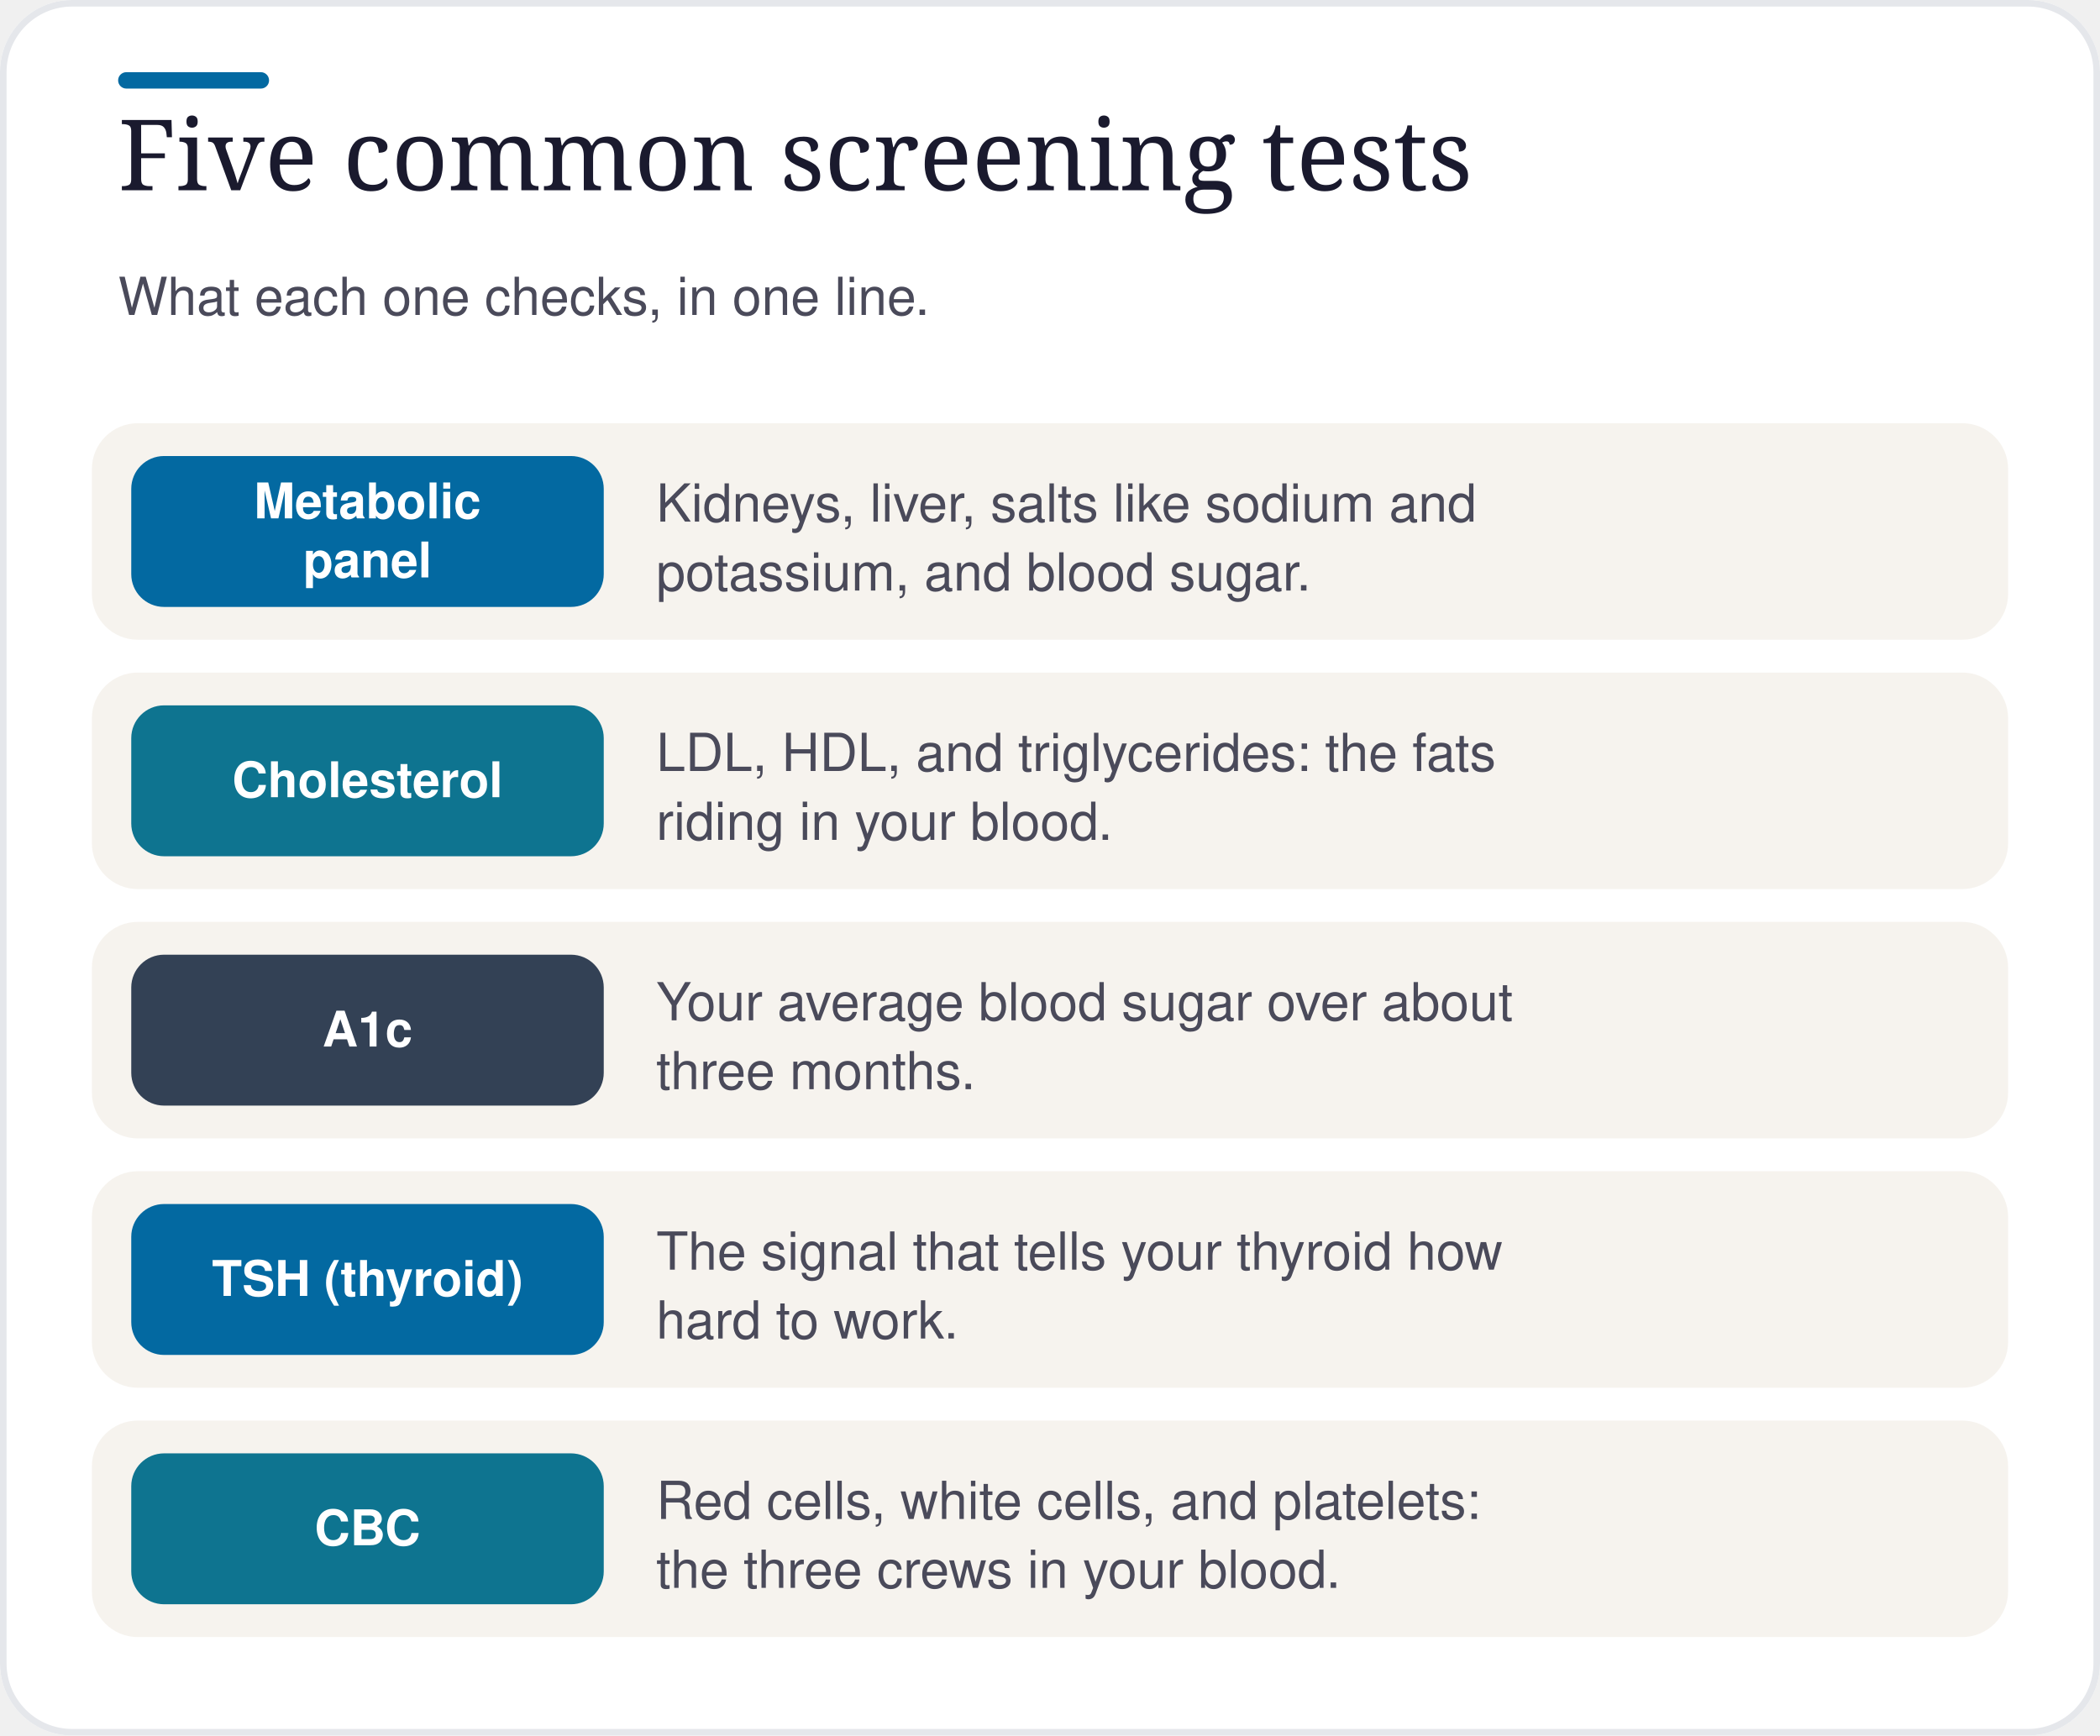
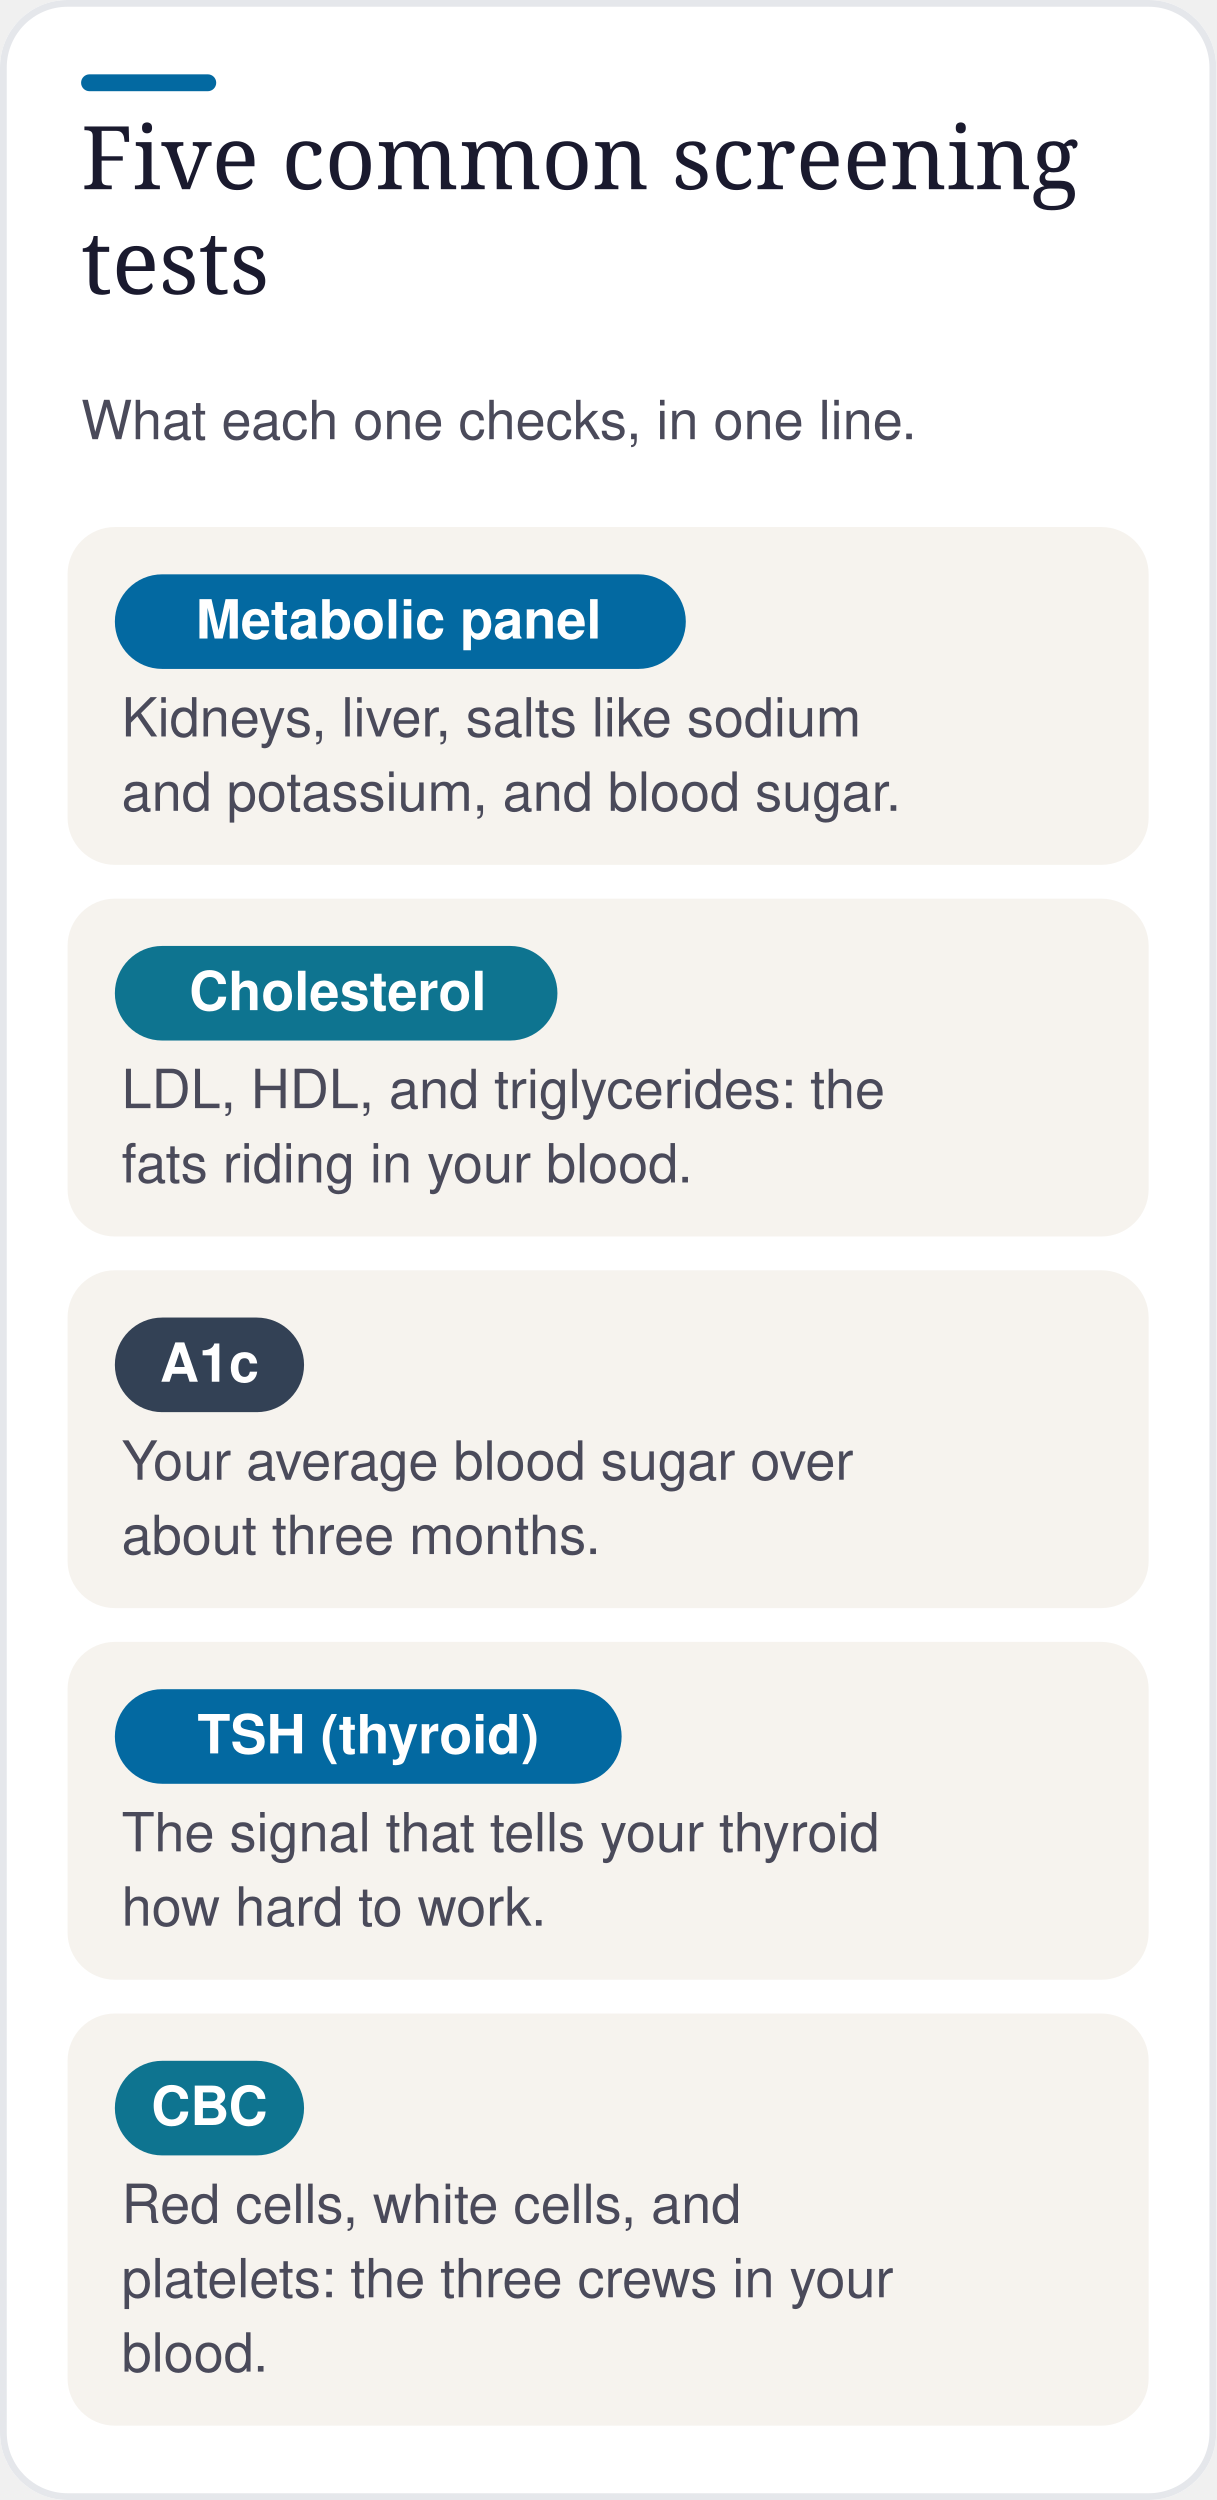
- <svg xmlns="http://www.w3.org/2000/svg" viewBox="0 0 640 529" width="640" height="529" role="img" font-family="'DM Sans','Helvetica Neue',Helvetica,Arial,sans-serif">
-   <rect width="640" height="529" rx="22" fill="#FFFFFF" />
-   <rect x="1" y="1" width="638" height="527" rx="21" fill="none" stroke="#E5E7EB" stroke-width="2" />
-   <rect x="36" y="22" width="46" height="5" rx="2.5" fill="#0369A1" />
-   <text x="36" y="58" font-size="30" fill="#1A1A2E" font-weight="400" text-anchor="start" font-family="'DM Serif Display',Georgia,serif">Five common screening tests</text>
-   <text x="36" y="96" font-size="16" fill="#4A4A5A" font-weight="500" text-anchor="start" font-family="'DM Sans','Helvetica Neue',Helvetica,Arial,sans-serif">What each one checks, in one line.</text>
-   <rect x="28" y="129" width="584" height="66" rx="14" fill="#F6F3EE" />
-   <rect x="40" y="139" width="144" height="46" rx="10" fill="#0369A1" />
-   <text x="112" y="158.0" font-size="15" fill="#FFFFFF" font-weight="800" text-anchor="middle" font-family="'DM Sans','Helvetica Neue',Helvetica,Arial,sans-serif">Metabolic</text>
-   <text x="112" y="176.0" font-size="15" fill="#FFFFFF" font-weight="800" text-anchor="middle" font-family="'DM Sans','Helvetica Neue',Helvetica,Arial,sans-serif">panel</text>
-   <text x="200" y="159" font-size="16" fill="#4A4A5A" font-weight="500" text-anchor="start" font-family="'DM Sans','Helvetica Neue',Helvetica,Arial,sans-serif">Kidneys, liver, salts like sodium and</text>
-   <text x="200" y="180" font-size="16" fill="#4A4A5A" font-weight="500" text-anchor="start" font-family="'DM Sans','Helvetica Neue',Helvetica,Arial,sans-serif">potassium, and blood sugar.</text>
-   <rect x="28" y="205" width="584" height="66" rx="14" fill="#F6F3EE" />
-   <rect x="40" y="215" width="144" height="46" rx="10" fill="#0E7490" />
-   <text x="112" y="243.0" font-size="15" fill="#FFFFFF" font-weight="800" text-anchor="middle" font-family="'DM Sans','Helvetica Neue',Helvetica,Arial,sans-serif">Cholesterol</text>
-   <text x="200" y="235" font-size="16" fill="#4A4A5A" font-weight="500" text-anchor="start" font-family="'DM Sans','Helvetica Neue',Helvetica,Arial,sans-serif">LDL, HDL, and triglycerides: the fats</text>
-   <text x="200" y="256" font-size="16" fill="#4A4A5A" font-weight="500" text-anchor="start" font-family="'DM Sans','Helvetica Neue',Helvetica,Arial,sans-serif">riding in your blood.</text>
-   <rect x="28" y="281" width="584" height="66" rx="14" fill="#F6F3EE" />
-   <rect x="40" y="291" width="144" height="46" rx="10" fill="#334155" />
-   <text x="112" y="319.0" font-size="15" fill="#FFFFFF" font-weight="800" text-anchor="middle" font-family="'DM Sans','Helvetica Neue',Helvetica,Arial,sans-serif">A1c</text>
-   <text x="200" y="311" font-size="16" fill="#4A4A5A" font-weight="500" text-anchor="start" font-family="'DM Sans','Helvetica Neue',Helvetica,Arial,sans-serif">Your average blood sugar over about</text>
-   <text x="200" y="332" font-size="16" fill="#4A4A5A" font-weight="500" text-anchor="start" font-family="'DM Sans','Helvetica Neue',Helvetica,Arial,sans-serif">three months.</text>
-   <rect x="28" y="357" width="584" height="66" rx="14" fill="#F6F3EE" />
-   <rect x="40" y="367" width="144" height="46" rx="10" fill="#0369A1" />
-   <text x="112" y="395.0" font-size="15" fill="#FFFFFF" font-weight="800" text-anchor="middle" font-family="'DM Sans','Helvetica Neue',Helvetica,Arial,sans-serif">TSH (thyroid)</text>
-   <text x="200" y="387" font-size="16" fill="#4A4A5A" font-weight="500" text-anchor="start" font-family="'DM Sans','Helvetica Neue',Helvetica,Arial,sans-serif">The signal that tells your thyroid how</text>
-   <text x="200" y="408" font-size="16" fill="#4A4A5A" font-weight="500" text-anchor="start" font-family="'DM Sans','Helvetica Neue',Helvetica,Arial,sans-serif">hard to work.</text>
-   <rect x="28" y="433" width="584" height="66" rx="14" fill="#F6F3EE" />
-   <rect x="40" y="443" width="144" height="46" rx="10" fill="#0E7490" />
-   <text x="112" y="471.0" font-size="15" fill="#FFFFFF" font-weight="800" text-anchor="middle" font-family="'DM Sans','Helvetica Neue',Helvetica,Arial,sans-serif">CBC</text>
-   <text x="200" y="463" font-size="16" fill="#4A4A5A" font-weight="500" text-anchor="start" font-family="'DM Sans','Helvetica Neue',Helvetica,Arial,sans-serif">Red cells, white cells, and platelets:</text>
-   <text x="200" y="484" font-size="16" fill="#4A4A5A" font-weight="500" text-anchor="start" font-family="'DM Sans','Helvetica Neue',Helvetica,Arial,sans-serif">the three crews in your blood.</text>
+ <svg xmlns="http://www.w3.org/2000/svg" viewBox="0 0 360 740" width="360" height="740" role="img" font-family="'DM Sans','Helvetica Neue',Helvetica,Arial,sans-serif">
+   <rect width="360" height="740" rx="20" fill="#FFFFFF" />
+   <rect x="1" y="1" width="358" height="738" rx="19" fill="none" stroke="#E5E7EB" stroke-width="2" />
+   <rect x="24" y="22" width="40" height="5" rx="2.5" fill="#0369A1" />
+   <text x="24" y="56" font-size="26" fill="#1A1A2E" font-weight="400" text-anchor="start" font-family="'DM Serif Display',Georgia,serif">Five common screening</text>
+   <text x="24" y="87" font-size="26" fill="#1A1A2E" font-weight="400" text-anchor="start" font-family="'DM Serif Display',Georgia,serif">tests</text>
+   <text x="24" y="130" font-size="16" fill="#4A4A5A" font-weight="500" text-anchor="start" font-family="'DM Sans','Helvetica Neue',Helvetica,Arial,sans-serif">What each one checks, in one line.</text>
+   <rect x="20" y="156" width="320" height="100" rx="14" fill="#F6F3EE" />
+   <rect x="34" y="170" width="169" height="28" rx="14" fill="#0369A1" />
+   <text x="118" y="189" font-size="16" fill="#FFFFFF" font-weight="800" text-anchor="middle" font-family="'DM Sans','Helvetica Neue',Helvetica,Arial,sans-serif">Metabolic panel</text>
+   <text x="36" y="218" font-size="16" fill="#4A4A5A" font-weight="500" text-anchor="start" font-family="'DM Sans','Helvetica Neue',Helvetica,Arial,sans-serif">Kidneys, liver, salts like sodium</text>
+   <text x="36" y="240" font-size="16" fill="#4A4A5A" font-weight="500" text-anchor="start" font-family="'DM Sans','Helvetica Neue',Helvetica,Arial,sans-serif">and potassium, and blood sugar.</text>
+   <rect x="20" y="266" width="320" height="100" rx="14" fill="#F6F3EE" />
+   <rect x="34" y="280" width="131" height="28" rx="14" fill="#0E7490" />
+   <text x="100" y="299" font-size="16" fill="#FFFFFF" font-weight="800" text-anchor="middle" font-family="'DM Sans','Helvetica Neue',Helvetica,Arial,sans-serif">Cholesterol</text>
+   <text x="36" y="328" font-size="16" fill="#4A4A5A" font-weight="500" text-anchor="start" font-family="'DM Sans','Helvetica Neue',Helvetica,Arial,sans-serif">LDL, HDL, and triglycerides: the</text>
+   <text x="36" y="350" font-size="16" fill="#4A4A5A" font-weight="500" text-anchor="start" font-family="'DM Sans','Helvetica Neue',Helvetica,Arial,sans-serif">fats riding in your blood.</text>
+   <rect x="20" y="376" width="320" height="100" rx="14" fill="#F6F3EE" />
+   <rect x="34" y="390" width="56" height="28" rx="14" fill="#334155" />
+   <text x="62" y="409" font-size="16" fill="#FFFFFF" font-weight="800" text-anchor="middle" font-family="'DM Sans','Helvetica Neue',Helvetica,Arial,sans-serif">A1c</text>
+   <text x="36" y="438" font-size="16" fill="#4A4A5A" font-weight="500" text-anchor="start" font-family="'DM Sans','Helvetica Neue',Helvetica,Arial,sans-serif">Your average blood sugar over</text>
+   <text x="36" y="460" font-size="16" fill="#4A4A5A" font-weight="500" text-anchor="start" font-family="'DM Sans','Helvetica Neue',Helvetica,Arial,sans-serif">about three months.</text>
+   <rect x="20" y="486" width="320" height="100" rx="14" fill="#F6F3EE" />
+   <rect x="34" y="500" width="150" height="28" rx="14" fill="#0369A1" />
+   <text x="109" y="519" font-size="16" fill="#FFFFFF" font-weight="800" text-anchor="middle" font-family="'DM Sans','Helvetica Neue',Helvetica,Arial,sans-serif">TSH (thyroid)</text>
+   <text x="36" y="548" font-size="16" fill="#4A4A5A" font-weight="500" text-anchor="start" font-family="'DM Sans','Helvetica Neue',Helvetica,Arial,sans-serif">The signal that tells your thyroid</text>
+   <text x="36" y="570" font-size="16" fill="#4A4A5A" font-weight="500" text-anchor="start" font-family="'DM Sans','Helvetica Neue',Helvetica,Arial,sans-serif">how hard to work.</text>
+   <rect x="20" y="596" width="320" height="122" rx="14" fill="#F6F3EE" />
+   <rect x="34" y="610" width="56" height="28" rx="14" fill="#0E7490" />
+   <text x="62" y="629" font-size="16" fill="#FFFFFF" font-weight="800" text-anchor="middle" font-family="'DM Sans','Helvetica Neue',Helvetica,Arial,sans-serif">CBC</text>
+   <text x="36" y="658" font-size="16" fill="#4A4A5A" font-weight="500" text-anchor="start" font-family="'DM Sans','Helvetica Neue',Helvetica,Arial,sans-serif">Red cells, white cells, and</text>
+   <text x="36" y="680" font-size="16" fill="#4A4A5A" font-weight="500" text-anchor="start" font-family="'DM Sans','Helvetica Neue',Helvetica,Arial,sans-serif">platelets: the three crews in your</text>
+   <text x="36" y="702" font-size="16" fill="#4A4A5A" font-weight="500" text-anchor="start" font-family="'DM Sans','Helvetica Neue',Helvetica,Arial,sans-serif">blood.</text>
</svg>
